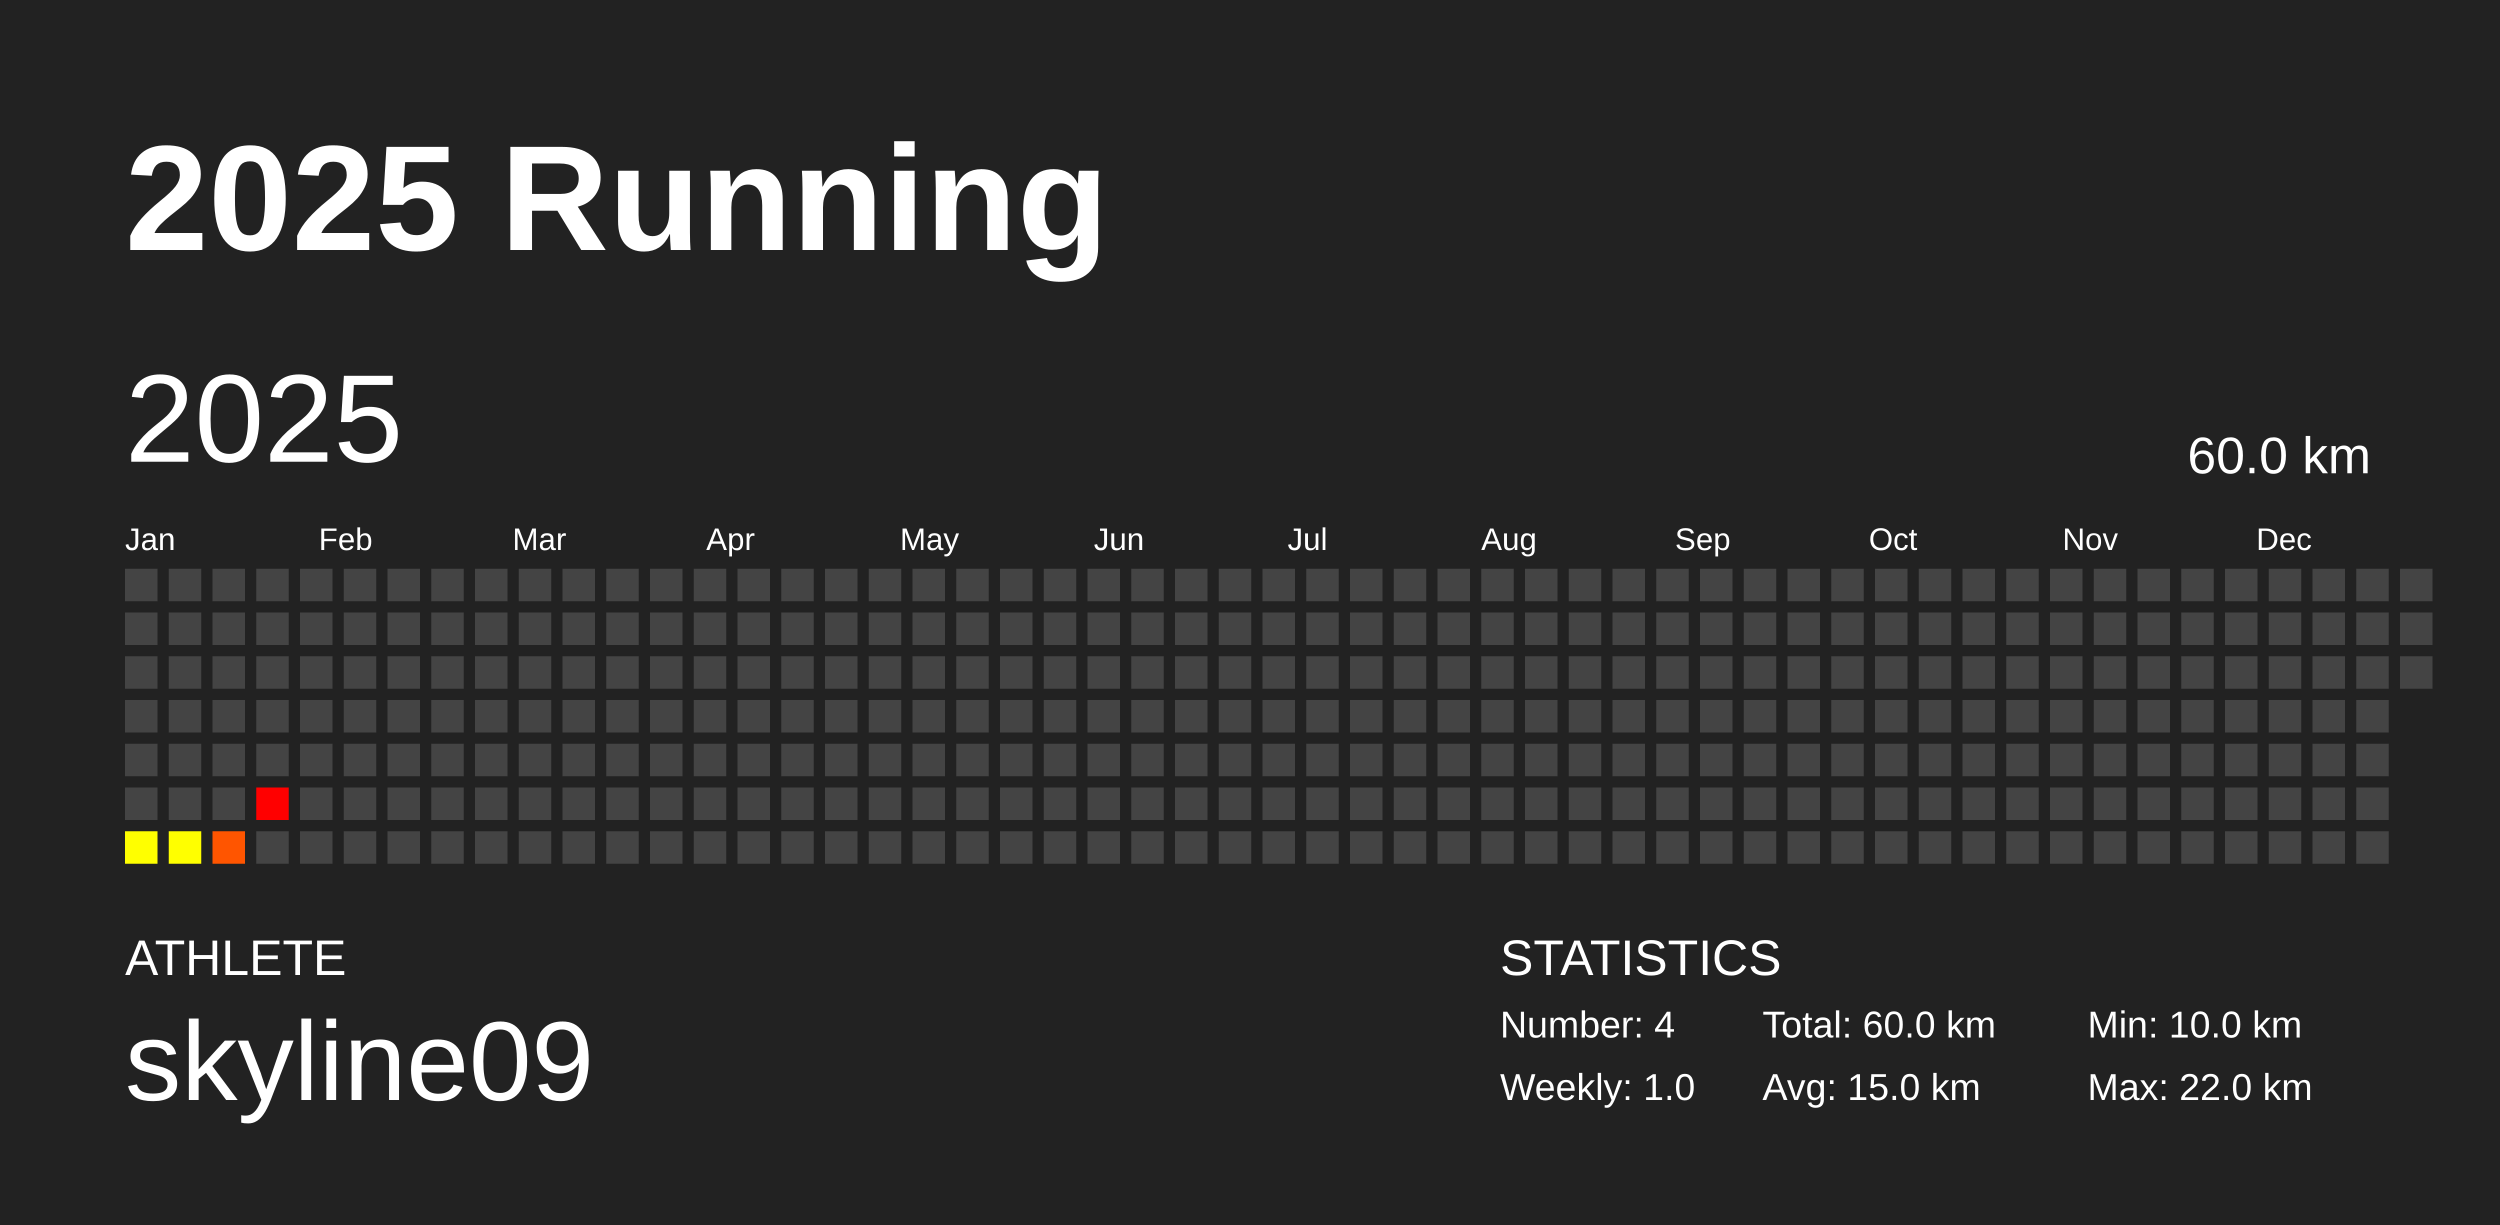
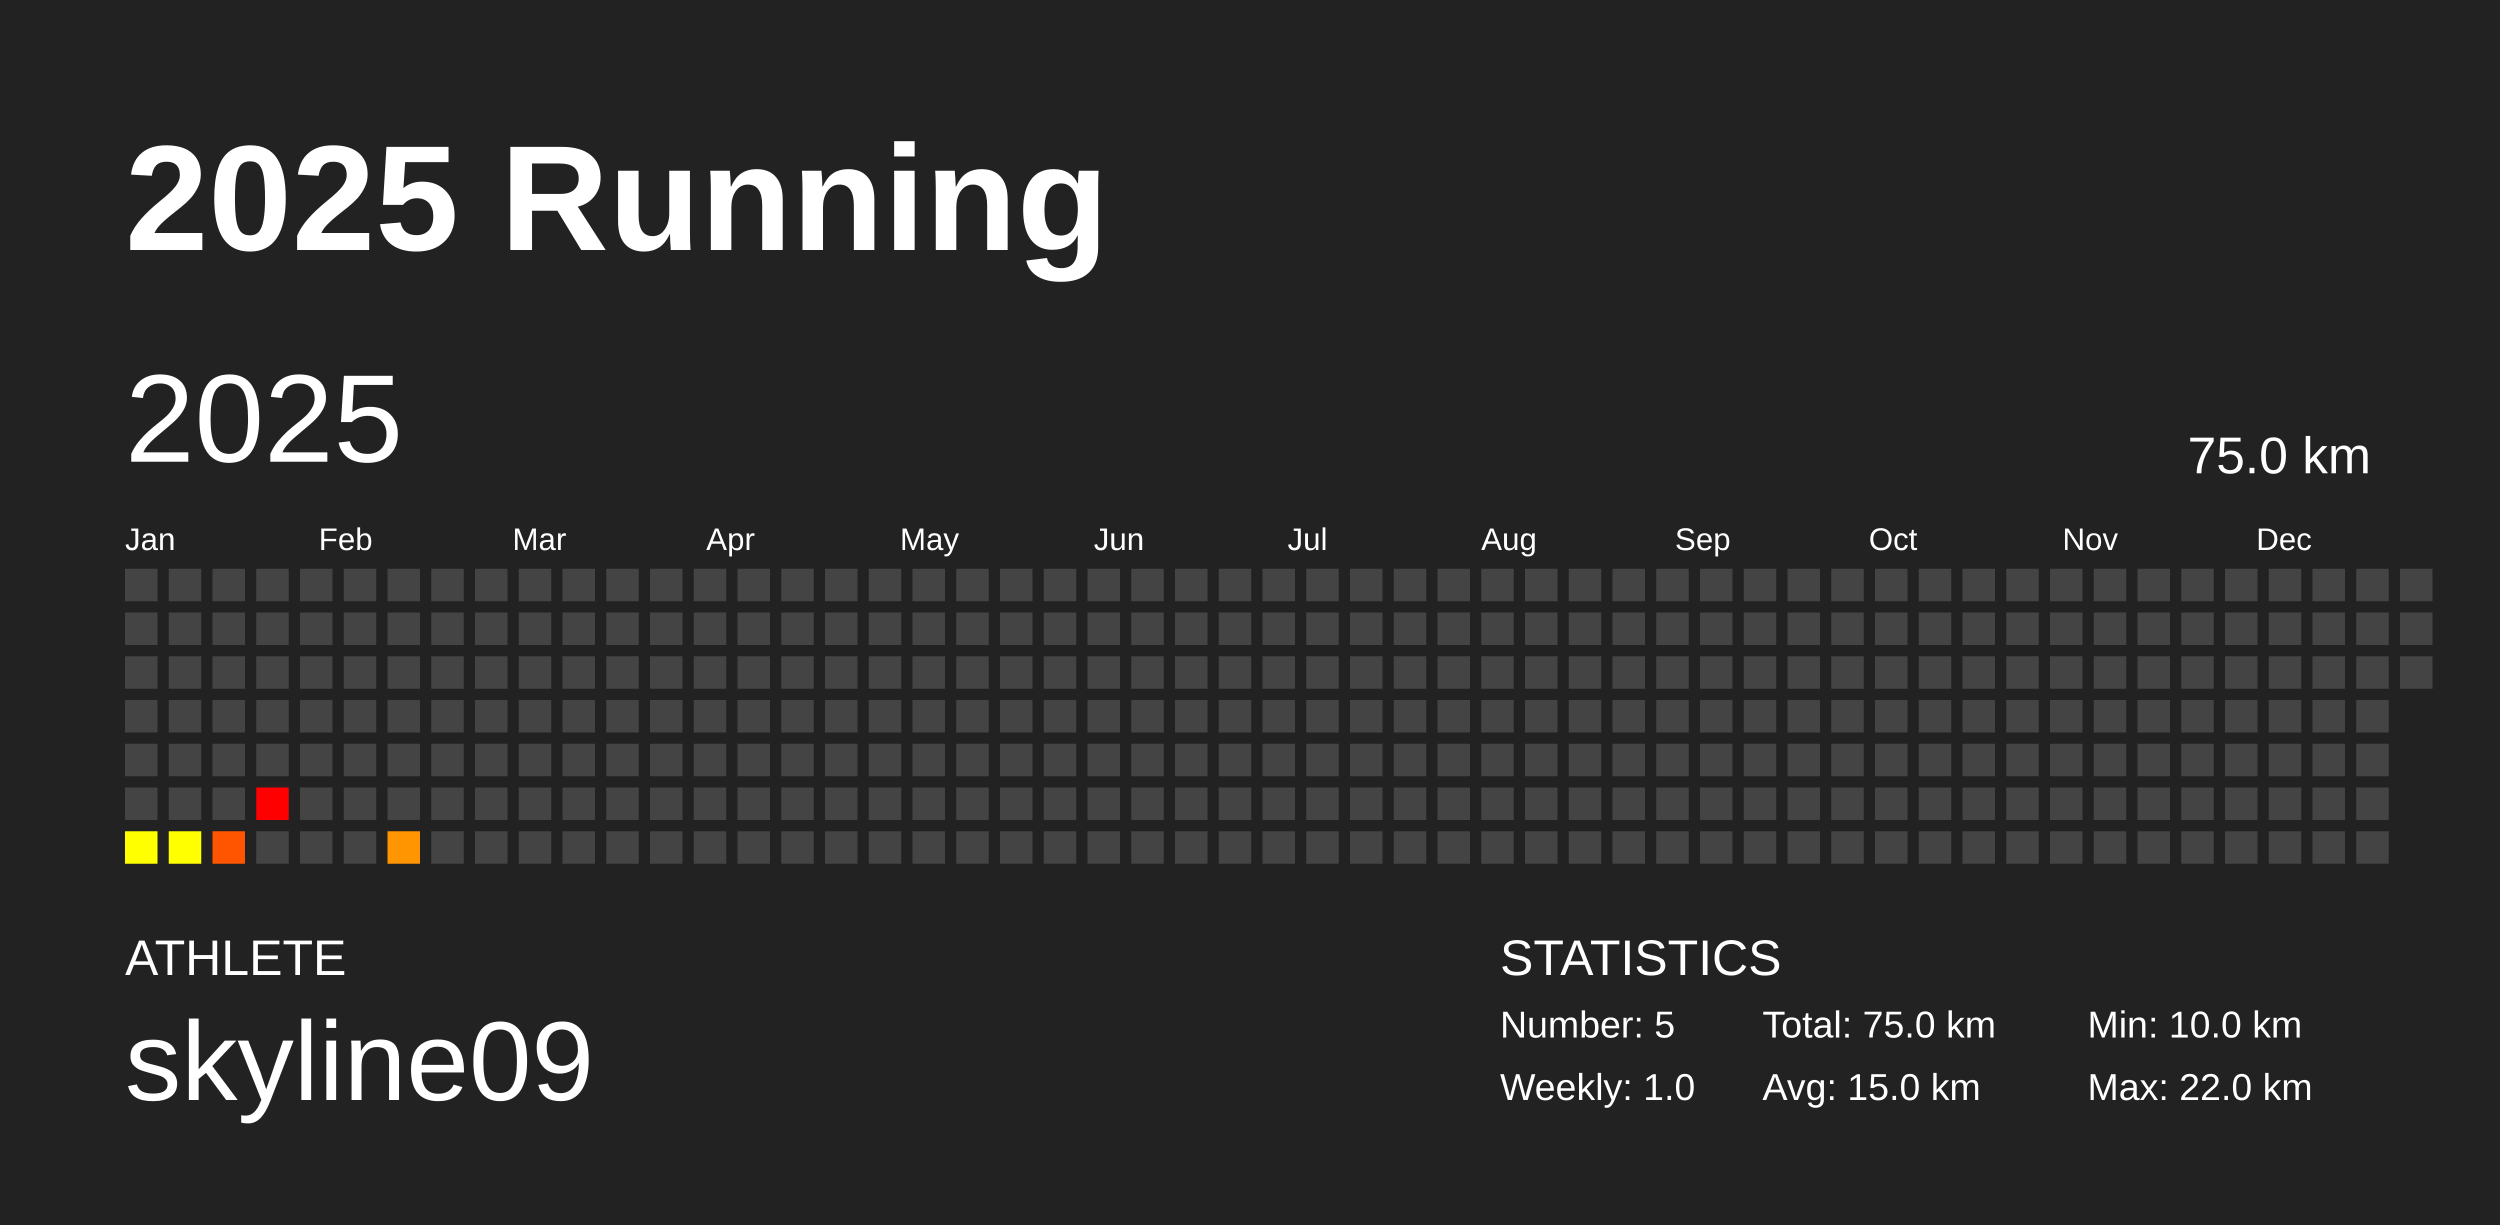
<svg xmlns="http://www.w3.org/2000/svg" baseProfile="full" height="98mm" version="1.1" viewBox="0,0,200,98" width="200mm">
  <defs />
  <rect fill="#222222" height="98" width="200" x="0" y="0" />
  <text fill="#FFFFFF" style="font-size:12px; font-family:Arial; font-weight:bold;" x="10" y="20">2025 Running</text>
  <text fill="#FFFFFF" style="font-size:4px; font-family:Arial" x="10" y="78">ATHLETE</text>
  <text fill="#FFFFFF" style="font-size:9px; font-family:Arial" x="10" y="88">skyline09</text>
  <text fill="#FFFFFF" style="font-size:4px; font-family:Arial" x="120" y="78">STATISTICS</text>
-   <text fill="#FFFFFF" style="font-size:3px; font-family:Arial" x="120" y="83">Number: 4</text>
+   <text fill="#FFFFFF" style="font-size:3px; font-family:Arial" x="120" y="83">Number: 5</text>
  <text fill="#FFFFFF" style="font-size:3px; font-family:Arial" x="120" y="88">Weekly: 1.0</text>
-   <text fill="#FFFFFF" style="font-size:3px; font-family:Arial" x="141" y="83">Total: 60.0 km</text>
+   <text fill="#FFFFFF" style="font-size:3px; font-family:Arial" x="141" y="83">Total: 75.0 km</text>
  <text fill="#FFFFFF" style="font-size:3px; font-family:Arial" x="141" y="88">Avg: 15.0 km</text>
  <text fill="#FFFFFF" style="font-size:3px; font-family:Arial" x="167" y="83">Min: 10.0 km</text>
  <text fill="#FFFFFF" style="font-size:3px; font-family:Arial" x="167" y="88">Max: 22.0 km</text>
  <text dominant-baseline="hanging" fill="#FFFFFF" style="font-size:10.0px; font-family:Arial;" x="10" y="30">2025</text>
-   <text dominant-baseline="hanging" fill="#FFFFFF" style="font-size:4.125px; font-family:Arial;" x="175" y="35">60.0 km</text>
+   <text dominant-baseline="hanging" fill="#FFFFFF" style="font-size:4.125px; font-family:Arial;" x="175" y="35">75.0 km</text>
  <text fill="#FFFFFF" style="font-size:2.5px; font-family:Arial" x="10.0" y="44">Jan</text>
  <text fill="#FFFFFF" style="font-size:2.5px; font-family:Arial" x="25.5" y="44">Feb</text>
  <text fill="#FFFFFF" style="font-size:2.5px; font-family:Arial" x="41.0" y="44">Mar</text>
  <text fill="#FFFFFF" style="font-size:2.5px; font-family:Arial" x="56.5" y="44">Apr</text>
  <text fill="#FFFFFF" style="font-size:2.5px; font-family:Arial" x="72.0" y="44">May</text>
  <text fill="#FFFFFF" style="font-size:2.5px; font-family:Arial" x="87.5" y="44">Jun</text>
  <text fill="#FFFFFF" style="font-size:2.5px; font-family:Arial" x="103.0" y="44">Jul</text>
  <text fill="#FFFFFF" style="font-size:2.5px; font-family:Arial" x="118.5" y="44">Aug</text>
  <text fill="#FFFFFF" style="font-size:2.5px; font-family:Arial" x="134.0" y="44">Sep</text>
  <text fill="#FFFFFF" style="font-size:2.5px; font-family:Arial" x="149.5" y="44">Oct</text>
  <text fill="#FFFFFF" style="font-size:2.5px; font-family:Arial" x="165.0" y="44">Nov</text>
  <text fill="#FFFFFF" style="font-size:2.5px; font-family:Arial" x="180.5" y="44">Dec</text>
  <rect fill="#444444" height="2.6" width="2.6" x="10.0" y="45.5" />
  <rect fill="#444444" height="2.6" width="2.6" x="10.0" y="49.0" />
  <rect fill="#444444" height="2.6" width="2.6" x="10.0" y="52.5" />
  <rect fill="#444444" height="2.6" width="2.6" x="10.0" y="56.0" />
  <rect fill="#444444" height="2.6" width="2.6" x="10.0" y="59.5" />
  <rect fill="#444444" height="2.6" width="2.6" x="10.0" y="63.0" />
  <rect fill="#ffff00" height="2.6" width="2.6" x="10.0" y="66.5" />
  <rect fill="#444444" height="2.6" width="2.6" x="13.5" y="45.5" />
  <rect fill="#444444" height="2.6" width="2.6" x="13.5" y="49.0" />
  <rect fill="#444444" height="2.6" width="2.6" x="13.5" y="52.5" />
  <rect fill="#444444" height="2.6" width="2.6" x="13.5" y="56.0" />
  <rect fill="#444444" height="2.6" width="2.6" x="13.5" y="59.5" />
  <rect fill="#444444" height="2.6" width="2.6" x="13.5" y="63.0" />
  <rect fill="#ffff00" height="2.6" width="2.6" x="13.5" y="66.5" />
  <rect fill="#444444" height="2.6" width="2.6" x="17.0" y="45.5" />
  <rect fill="#444444" height="2.6" width="2.6" x="17.0" y="49.0" />
  <rect fill="#444444" height="2.6" width="2.6" x="17.0" y="52.5" />
  <rect fill="#444444" height="2.6" width="2.6" x="17.0" y="56.0" />
  <rect fill="#444444" height="2.6" width="2.6" x="17.0" y="59.5" />
  <rect fill="#444444" height="2.6" width="2.6" x="17.0" y="63.0" />
  <rect fill="#ff5500" height="2.6" width="2.6" x="17.0" y="66.5" />
  <rect fill="#444444" height="2.6" width="2.6" x="20.5" y="45.5" />
  <rect fill="#444444" height="2.6" width="2.6" x="20.5" y="49.0" />
  <rect fill="#444444" height="2.6" width="2.6" x="20.5" y="52.5" />
  <rect fill="#444444" height="2.6" width="2.6" x="20.5" y="56.0" />
  <rect fill="#444444" height="2.6" width="2.6" x="20.5" y="59.5" />
  <rect fill="red" height="2.6" width="2.6" x="20.5" y="63.0" />
  <rect fill="#444444" height="2.6" width="2.6" x="20.5" y="66.5" />
  <rect fill="#444444" height="2.6" width="2.6" x="24.0" y="45.5" />
  <rect fill="#444444" height="2.6" width="2.6" x="24.0" y="49.0" />
  <rect fill="#444444" height="2.6" width="2.6" x="24.0" y="52.5" />
  <rect fill="#444444" height="2.6" width="2.6" x="24.0" y="56.0" />
  <rect fill="#444444" height="2.6" width="2.6" x="24.0" y="59.5" />
  <rect fill="#444444" height="2.6" width="2.6" x="24.0" y="63.0" />
  <rect fill="#444444" height="2.6" width="2.6" x="24.0" y="66.5" />
  <rect fill="#444444" height="2.6" width="2.6" x="27.5" y="45.5" />
  <rect fill="#444444" height="2.6" width="2.6" x="27.5" y="49.0" />
  <rect fill="#444444" height="2.6" width="2.6" x="27.5" y="52.5" />
  <rect fill="#444444" height="2.6" width="2.6" x="27.5" y="56.0" />
  <rect fill="#444444" height="2.6" width="2.6" x="27.5" y="59.5" />
  <rect fill="#444444" height="2.6" width="2.6" x="27.5" y="63.0" />
  <rect fill="#444444" height="2.6" width="2.6" x="27.5" y="66.5" />
  <rect fill="#444444" height="2.6" width="2.6" x="31.0" y="45.5" />
  <rect fill="#444444" height="2.6" width="2.6" x="31.0" y="49.0" />
  <rect fill="#444444" height="2.6" width="2.6" x="31.0" y="52.5" />
  <rect fill="#444444" height="2.6" width="2.6" x="31.0" y="56.0" />
  <rect fill="#444444" height="2.6" width="2.6" x="31.0" y="59.5" />
  <rect fill="#444444" height="2.6" width="2.6" x="31.0" y="63.0" />
-   <rect fill="#444444" height="2.6" width="2.6" x="31.0" y="66.5" />
+   <rect fill="#ff9500" height="2.6" width="2.6" x="31.0" y="66.5" />
  <rect fill="#444444" height="2.6" width="2.6" x="34.5" y="45.5" />
  <rect fill="#444444" height="2.6" width="2.6" x="34.5" y="49.0" />
  <rect fill="#444444" height="2.6" width="2.6" x="34.5" y="52.5" />
  <rect fill="#444444" height="2.6" width="2.6" x="34.5" y="56.0" />
  <rect fill="#444444" height="2.6" width="2.6" x="34.5" y="59.5" />
  <rect fill="#444444" height="2.6" width="2.6" x="34.5" y="63.0" />
  <rect fill="#444444" height="2.6" width="2.6" x="34.5" y="66.5" />
  <rect fill="#444444" height="2.6" width="2.6" x="38.0" y="45.5" />
  <rect fill="#444444" height="2.6" width="2.6" x="38.0" y="49.0" />
  <rect fill="#444444" height="2.6" width="2.6" x="38.0" y="52.5" />
  <rect fill="#444444" height="2.6" width="2.6" x="38.0" y="56.0" />
  <rect fill="#444444" height="2.6" width="2.6" x="38.0" y="59.5" />
  <rect fill="#444444" height="2.6" width="2.6" x="38.0" y="63.0" />
  <rect fill="#444444" height="2.6" width="2.6" x="38.0" y="66.5" />
  <rect fill="#444444" height="2.6" width="2.6" x="41.5" y="45.5" />
  <rect fill="#444444" height="2.6" width="2.6" x="41.5" y="49.0" />
  <rect fill="#444444" height="2.6" width="2.6" x="41.5" y="52.5" />
  <rect fill="#444444" height="2.6" width="2.6" x="41.5" y="56.0" />
  <rect fill="#444444" height="2.6" width="2.6" x="41.5" y="59.5" />
  <rect fill="#444444" height="2.6" width="2.6" x="41.5" y="63.0" />
  <rect fill="#444444" height="2.6" width="2.6" x="41.5" y="66.5" />
  <rect fill="#444444" height="2.6" width="2.6" x="45.0" y="45.5" />
  <rect fill="#444444" height="2.6" width="2.6" x="45.0" y="49.0" />
  <rect fill="#444444" height="2.6" width="2.6" x="45.0" y="52.5" />
  <rect fill="#444444" height="2.6" width="2.6" x="45.0" y="56.0" />
  <rect fill="#444444" height="2.6" width="2.6" x="45.0" y="59.5" />
  <rect fill="#444444" height="2.6" width="2.6" x="45.0" y="63.0" />
  <rect fill="#444444" height="2.6" width="2.6" x="45.0" y="66.5" />
  <rect fill="#444444" height="2.6" width="2.6" x="48.5" y="45.5" />
  <rect fill="#444444" height="2.6" width="2.6" x="48.5" y="49.0" />
  <rect fill="#444444" height="2.6" width="2.6" x="48.5" y="52.5" />
  <rect fill="#444444" height="2.6" width="2.6" x="48.5" y="56.0" />
  <rect fill="#444444" height="2.6" width="2.6" x="48.5" y="59.5" />
  <rect fill="#444444" height="2.6" width="2.6" x="48.5" y="63.0" />
  <rect fill="#444444" height="2.6" width="2.6" x="48.5" y="66.5" />
  <rect fill="#444444" height="2.6" width="2.6" x="52.0" y="45.5" />
  <rect fill="#444444" height="2.6" width="2.6" x="52.0" y="49.0" />
  <rect fill="#444444" height="2.6" width="2.6" x="52.0" y="52.5" />
  <rect fill="#444444" height="2.6" width="2.6" x="52.0" y="56.0" />
  <rect fill="#444444" height="2.6" width="2.6" x="52.0" y="59.5" />
  <rect fill="#444444" height="2.6" width="2.6" x="52.0" y="63.0" />
  <rect fill="#444444" height="2.6" width="2.6" x="52.0" y="66.5" />
  <rect fill="#444444" height="2.6" width="2.6" x="55.5" y="45.5" />
  <rect fill="#444444" height="2.6" width="2.6" x="55.5" y="49.0" />
  <rect fill="#444444" height="2.6" width="2.6" x="55.5" y="52.5" />
  <rect fill="#444444" height="2.6" width="2.6" x="55.5" y="56.0" />
  <rect fill="#444444" height="2.6" width="2.6" x="55.5" y="59.5" />
  <rect fill="#444444" height="2.6" width="2.6" x="55.5" y="63.0" />
  <rect fill="#444444" height="2.6" width="2.6" x="55.5" y="66.5" />
  <rect fill="#444444" height="2.6" width="2.6" x="59.0" y="45.5" />
  <rect fill="#444444" height="2.6" width="2.6" x="59.0" y="49.0" />
  <rect fill="#444444" height="2.6" width="2.6" x="59.0" y="52.5" />
  <rect fill="#444444" height="2.6" width="2.6" x="59.0" y="56.0" />
  <rect fill="#444444" height="2.6" width="2.6" x="59.0" y="59.5" />
  <rect fill="#444444" height="2.6" width="2.6" x="59.0" y="63.0" />
  <rect fill="#444444" height="2.6" width="2.6" x="59.0" y="66.5" />
  <rect fill="#444444" height="2.6" width="2.6" x="62.5" y="45.5" />
  <rect fill="#444444" height="2.6" width="2.6" x="62.5" y="49.0" />
  <rect fill="#444444" height="2.6" width="2.6" x="62.5" y="52.5" />
  <rect fill="#444444" height="2.6" width="2.6" x="62.5" y="56.0" />
  <rect fill="#444444" height="2.6" width="2.6" x="62.5" y="59.5" />
  <rect fill="#444444" height="2.6" width="2.6" x="62.5" y="63.0" />
  <rect fill="#444444" height="2.6" width="2.6" x="62.5" y="66.5" />
  <rect fill="#444444" height="2.6" width="2.6" x="66.0" y="45.5" />
  <rect fill="#444444" height="2.6" width="2.6" x="66.0" y="49.0" />
  <rect fill="#444444" height="2.6" width="2.6" x="66.0" y="52.5" />
  <rect fill="#444444" height="2.6" width="2.6" x="66.0" y="56.0" />
  <rect fill="#444444" height="2.6" width="2.6" x="66.0" y="59.5" />
  <rect fill="#444444" height="2.6" width="2.6" x="66.0" y="63.0" />
  <rect fill="#444444" height="2.6" width="2.6" x="66.0" y="66.5" />
  <rect fill="#444444" height="2.6" width="2.6" x="69.5" y="45.5" />
  <rect fill="#444444" height="2.6" width="2.6" x="69.5" y="49.0" />
  <rect fill="#444444" height="2.6" width="2.6" x="69.5" y="52.5" />
  <rect fill="#444444" height="2.6" width="2.6" x="69.5" y="56.0" />
  <rect fill="#444444" height="2.6" width="2.6" x="69.5" y="59.5" />
  <rect fill="#444444" height="2.6" width="2.6" x="69.5" y="63.0" />
  <rect fill="#444444" height="2.6" width="2.6" x="69.5" y="66.5" />
  <rect fill="#444444" height="2.6" width="2.6" x="73.0" y="45.5" />
  <rect fill="#444444" height="2.6" width="2.6" x="73.0" y="49.0" />
  <rect fill="#444444" height="2.6" width="2.6" x="73.0" y="52.5" />
  <rect fill="#444444" height="2.6" width="2.6" x="73.0" y="56.0" />
  <rect fill="#444444" height="2.6" width="2.6" x="73.0" y="59.5" />
  <rect fill="#444444" height="2.6" width="2.6" x="73.0" y="63.0" />
  <rect fill="#444444" height="2.6" width="2.6" x="73.0" y="66.5" />
  <rect fill="#444444" height="2.6" width="2.6" x="76.5" y="45.5" />
  <rect fill="#444444" height="2.6" width="2.6" x="76.5" y="49.0" />
  <rect fill="#444444" height="2.6" width="2.6" x="76.5" y="52.5" />
  <rect fill="#444444" height="2.6" width="2.6" x="76.5" y="56.0" />
  <rect fill="#444444" height="2.6" width="2.6" x="76.5" y="59.5" />
  <rect fill="#444444" height="2.6" width="2.6" x="76.5" y="63.0" />
  <rect fill="#444444" height="2.6" width="2.6" x="76.5" y="66.5" />
  <rect fill="#444444" height="2.6" width="2.6" x="80.0" y="45.5" />
  <rect fill="#444444" height="2.6" width="2.6" x="80.0" y="49.0" />
  <rect fill="#444444" height="2.6" width="2.6" x="80.0" y="52.5" />
  <rect fill="#444444" height="2.6" width="2.6" x="80.0" y="56.0" />
  <rect fill="#444444" height="2.6" width="2.6" x="80.0" y="59.5" />
  <rect fill="#444444" height="2.6" width="2.6" x="80.0" y="63.0" />
  <rect fill="#444444" height="2.6" width="2.6" x="80.0" y="66.5" />
  <rect fill="#444444" height="2.6" width="2.6" x="83.5" y="45.5" />
  <rect fill="#444444" height="2.6" width="2.6" x="83.5" y="49.0" />
  <rect fill="#444444" height="2.6" width="2.6" x="83.5" y="52.5" />
  <rect fill="#444444" height="2.6" width="2.6" x="83.5" y="56.0" />
  <rect fill="#444444" height="2.6" width="2.6" x="83.5" y="59.5" />
  <rect fill="#444444" height="2.6" width="2.6" x="83.5" y="63.0" />
  <rect fill="#444444" height="2.6" width="2.6" x="83.5" y="66.5" />
  <rect fill="#444444" height="2.6" width="2.6" x="87.0" y="45.5" />
  <rect fill="#444444" height="2.6" width="2.6" x="87.0" y="49.0" />
  <rect fill="#444444" height="2.6" width="2.6" x="87.0" y="52.5" />
  <rect fill="#444444" height="2.6" width="2.6" x="87.0" y="56.0" />
  <rect fill="#444444" height="2.6" width="2.6" x="87.0" y="59.5" />
  <rect fill="#444444" height="2.6" width="2.6" x="87.0" y="63.0" />
  <rect fill="#444444" height="2.6" width="2.6" x="87.0" y="66.5" />
  <rect fill="#444444" height="2.6" width="2.6" x="90.5" y="45.5" />
  <rect fill="#444444" height="2.6" width="2.6" x="90.5" y="49.0" />
  <rect fill="#444444" height="2.6" width="2.6" x="90.5" y="52.5" />
  <rect fill="#444444" height="2.6" width="2.6" x="90.5" y="56.0" />
  <rect fill="#444444" height="2.6" width="2.6" x="90.5" y="59.5" />
  <rect fill="#444444" height="2.6" width="2.6" x="90.5" y="63.0" />
  <rect fill="#444444" height="2.6" width="2.6" x="90.5" y="66.5" />
  <rect fill="#444444" height="2.6" width="2.6" x="94.0" y="45.5" />
  <rect fill="#444444" height="2.6" width="2.6" x="94.0" y="49.0" />
  <rect fill="#444444" height="2.6" width="2.6" x="94.0" y="52.5" />
  <rect fill="#444444" height="2.6" width="2.6" x="94.0" y="56.0" />
  <rect fill="#444444" height="2.6" width="2.6" x="94.0" y="59.5" />
  <rect fill="#444444" height="2.6" width="2.6" x="94.0" y="63.0" />
  <rect fill="#444444" height="2.6" width="2.6" x="94.0" y="66.5" />
  <rect fill="#444444" height="2.6" width="2.6" x="97.5" y="45.5" />
  <rect fill="#444444" height="2.6" width="2.6" x="97.5" y="49.0" />
  <rect fill="#444444" height="2.6" width="2.6" x="97.5" y="52.5" />
  <rect fill="#444444" height="2.6" width="2.6" x="97.5" y="56.0" />
  <rect fill="#444444" height="2.6" width="2.6" x="97.5" y="59.5" />
  <rect fill="#444444" height="2.6" width="2.6" x="97.5" y="63.0" />
  <rect fill="#444444" height="2.6" width="2.6" x="97.5" y="66.5" />
  <rect fill="#444444" height="2.6" width="2.6" x="101.0" y="45.5" />
  <rect fill="#444444" height="2.6" width="2.6" x="101.0" y="49.0" />
  <rect fill="#444444" height="2.6" width="2.6" x="101.0" y="52.5" />
  <rect fill="#444444" height="2.6" width="2.6" x="101.0" y="56.0" />
  <rect fill="#444444" height="2.6" width="2.6" x="101.0" y="59.5" />
  <rect fill="#444444" height="2.6" width="2.6" x="101.0" y="63.0" />
  <rect fill="#444444" height="2.6" width="2.6" x="101.0" y="66.5" />
  <rect fill="#444444" height="2.6" width="2.6" x="104.5" y="45.5" />
  <rect fill="#444444" height="2.6" width="2.6" x="104.5" y="49.0" />
  <rect fill="#444444" height="2.6" width="2.6" x="104.5" y="52.5" />
  <rect fill="#444444" height="2.6" width="2.6" x="104.5" y="56.0" />
  <rect fill="#444444" height="2.6" width="2.6" x="104.5" y="59.5" />
  <rect fill="#444444" height="2.6" width="2.6" x="104.5" y="63.0" />
  <rect fill="#444444" height="2.6" width="2.6" x="104.5" y="66.5" />
  <rect fill="#444444" height="2.6" width="2.6" x="108.0" y="45.5" />
  <rect fill="#444444" height="2.6" width="2.6" x="108.0" y="49.0" />
  <rect fill="#444444" height="2.6" width="2.6" x="108.0" y="52.5" />
  <rect fill="#444444" height="2.6" width="2.6" x="108.0" y="56.0" />
  <rect fill="#444444" height="2.6" width="2.6" x="108.0" y="59.5" />
  <rect fill="#444444" height="2.6" width="2.6" x="108.0" y="63.0" />
  <rect fill="#444444" height="2.6" width="2.6" x="108.0" y="66.5" />
  <rect fill="#444444" height="2.6" width="2.6" x="111.5" y="45.5" />
  <rect fill="#444444" height="2.6" width="2.6" x="111.5" y="49.0" />
  <rect fill="#444444" height="2.6" width="2.6" x="111.5" y="52.5" />
  <rect fill="#444444" height="2.6" width="2.6" x="111.5" y="56.0" />
  <rect fill="#444444" height="2.6" width="2.6" x="111.5" y="59.5" />
  <rect fill="#444444" height="2.6" width="2.6" x="111.5" y="63.0" />
  <rect fill="#444444" height="2.6" width="2.6" x="111.5" y="66.5" />
  <rect fill="#444444" height="2.6" width="2.6" x="115.0" y="45.5" />
  <rect fill="#444444" height="2.6" width="2.6" x="115.0" y="49.0" />
  <rect fill="#444444" height="2.6" width="2.6" x="115.0" y="52.5" />
  <rect fill="#444444" height="2.6" width="2.6" x="115.0" y="56.0" />
  <rect fill="#444444" height="2.6" width="2.6" x="115.0" y="59.5" />
  <rect fill="#444444" height="2.6" width="2.6" x="115.0" y="63.0" />
  <rect fill="#444444" height="2.6" width="2.6" x="115.0" y="66.5" />
  <rect fill="#444444" height="2.6" width="2.6" x="118.5" y="45.5" />
  <rect fill="#444444" height="2.6" width="2.6" x="118.5" y="49.0" />
  <rect fill="#444444" height="2.6" width="2.6" x="118.5" y="52.5" />
  <rect fill="#444444" height="2.6" width="2.6" x="118.5" y="56.0" />
  <rect fill="#444444" height="2.6" width="2.6" x="118.5" y="59.5" />
  <rect fill="#444444" height="2.6" width="2.6" x="118.5" y="63.0" />
  <rect fill="#444444" height="2.6" width="2.6" x="118.5" y="66.5" />
  <rect fill="#444444" height="2.6" width="2.6" x="122.0" y="45.5" />
  <rect fill="#444444" height="2.6" width="2.6" x="122.0" y="49.0" />
  <rect fill="#444444" height="2.6" width="2.6" x="122.0" y="52.5" />
  <rect fill="#444444" height="2.6" width="2.6" x="122.0" y="56.0" />
  <rect fill="#444444" height="2.6" width="2.6" x="122.0" y="59.5" />
  <rect fill="#444444" height="2.6" width="2.6" x="122.0" y="63.0" />
  <rect fill="#444444" height="2.6" width="2.6" x="122.0" y="66.5" />
  <rect fill="#444444" height="2.6" width="2.6" x="125.5" y="45.5" />
  <rect fill="#444444" height="2.6" width="2.6" x="125.5" y="49.0" />
  <rect fill="#444444" height="2.6" width="2.6" x="125.5" y="52.5" />
  <rect fill="#444444" height="2.6" width="2.6" x="125.5" y="56.0" />
  <rect fill="#444444" height="2.6" width="2.6" x="125.5" y="59.5" />
  <rect fill="#444444" height="2.6" width="2.6" x="125.5" y="63.0" />
  <rect fill="#444444" height="2.6" width="2.6" x="125.5" y="66.5" />
  <rect fill="#444444" height="2.6" width="2.6" x="129.0" y="45.5" />
  <rect fill="#444444" height="2.6" width="2.6" x="129.0" y="49.0" />
  <rect fill="#444444" height="2.6" width="2.6" x="129.0" y="52.5" />
  <rect fill="#444444" height="2.6" width="2.6" x="129.0" y="56.0" />
  <rect fill="#444444" height="2.6" width="2.6" x="129.0" y="59.5" />
  <rect fill="#444444" height="2.6" width="2.6" x="129.0" y="63.0" />
  <rect fill="#444444" height="2.6" width="2.6" x="129.0" y="66.5" />
  <rect fill="#444444" height="2.6" width="2.6" x="132.5" y="45.5" />
  <rect fill="#444444" height="2.6" width="2.6" x="132.5" y="49.0" />
  <rect fill="#444444" height="2.6" width="2.6" x="132.5" y="52.5" />
  <rect fill="#444444" height="2.6" width="2.6" x="132.5" y="56.0" />
  <rect fill="#444444" height="2.6" width="2.6" x="132.5" y="59.5" />
  <rect fill="#444444" height="2.6" width="2.6" x="132.5" y="63.0" />
  <rect fill="#444444" height="2.6" width="2.6" x="132.5" y="66.5" />
  <rect fill="#444444" height="2.6" width="2.6" x="136.0" y="45.5" />
  <rect fill="#444444" height="2.6" width="2.6" x="136.0" y="49.0" />
  <rect fill="#444444" height="2.6" width="2.6" x="136.0" y="52.5" />
  <rect fill="#444444" height="2.6" width="2.6" x="136.0" y="56.0" />
  <rect fill="#444444" height="2.6" width="2.6" x="136.0" y="59.5" />
  <rect fill="#444444" height="2.6" width="2.6" x="136.0" y="63.0" />
  <rect fill="#444444" height="2.6" width="2.6" x="136.0" y="66.5" />
  <rect fill="#444444" height="2.6" width="2.6" x="139.5" y="45.5" />
  <rect fill="#444444" height="2.6" width="2.6" x="139.5" y="49.0" />
  <rect fill="#444444" height="2.6" width="2.6" x="139.5" y="52.5" />
  <rect fill="#444444" height="2.6" width="2.6" x="139.5" y="56.0" />
  <rect fill="#444444" height="2.6" width="2.6" x="139.5" y="59.5" />
  <rect fill="#444444" height="2.6" width="2.6" x="139.5" y="63.0" />
  <rect fill="#444444" height="2.6" width="2.6" x="139.5" y="66.5" />
  <rect fill="#444444" height="2.6" width="2.6" x="143.0" y="45.5" />
  <rect fill="#444444" height="2.6" width="2.6" x="143.0" y="49.0" />
  <rect fill="#444444" height="2.6" width="2.6" x="143.0" y="52.5" />
  <rect fill="#444444" height="2.6" width="2.6" x="143.0" y="56.0" />
  <rect fill="#444444" height="2.6" width="2.6" x="143.0" y="59.5" />
  <rect fill="#444444" height="2.6" width="2.6" x="143.0" y="63.0" />
  <rect fill="#444444" height="2.6" width="2.6" x="143.0" y="66.5" />
  <rect fill="#444444" height="2.6" width="2.6" x="146.5" y="45.5" />
  <rect fill="#444444" height="2.6" width="2.6" x="146.5" y="49.0" />
  <rect fill="#444444" height="2.6" width="2.6" x="146.5" y="52.5" />
  <rect fill="#444444" height="2.6" width="2.6" x="146.5" y="56.0" />
  <rect fill="#444444" height="2.6" width="2.6" x="146.5" y="59.5" />
  <rect fill="#444444" height="2.6" width="2.6" x="146.5" y="63.0" />
  <rect fill="#444444" height="2.6" width="2.6" x="146.5" y="66.5" />
  <rect fill="#444444" height="2.6" width="2.6" x="150.0" y="45.5" />
  <rect fill="#444444" height="2.6" width="2.6" x="150.0" y="49.0" />
  <rect fill="#444444" height="2.6" width="2.6" x="150.0" y="52.5" />
  <rect fill="#444444" height="2.6" width="2.6" x="150.0" y="56.0" />
  <rect fill="#444444" height="2.6" width="2.6" x="150.0" y="59.5" />
  <rect fill="#444444" height="2.6" width="2.6" x="150.0" y="63.0" />
  <rect fill="#444444" height="2.6" width="2.6" x="150.0" y="66.5" />
  <rect fill="#444444" height="2.6" width="2.6" x="153.5" y="45.5" />
  <rect fill="#444444" height="2.6" width="2.6" x="153.5" y="49.0" />
  <rect fill="#444444" height="2.6" width="2.6" x="153.5" y="52.5" />
  <rect fill="#444444" height="2.6" width="2.6" x="153.5" y="56.0" />
  <rect fill="#444444" height="2.6" width="2.6" x="153.5" y="59.5" />
  <rect fill="#444444" height="2.6" width="2.6" x="153.5" y="63.0" />
  <rect fill="#444444" height="2.6" width="2.6" x="153.5" y="66.5" />
  <rect fill="#444444" height="2.6" width="2.6" x="157.0" y="45.5" />
  <rect fill="#444444" height="2.6" width="2.6" x="157.0" y="49.0" />
  <rect fill="#444444" height="2.6" width="2.6" x="157.0" y="52.5" />
  <rect fill="#444444" height="2.6" width="2.6" x="157.0" y="56.0" />
  <rect fill="#444444" height="2.6" width="2.6" x="157.0" y="59.5" />
  <rect fill="#444444" height="2.6" width="2.6" x="157.0" y="63.0" />
  <rect fill="#444444" height="2.6" width="2.6" x="157.0" y="66.5" />
  <rect fill="#444444" height="2.6" width="2.6" x="160.5" y="45.5" />
  <rect fill="#444444" height="2.6" width="2.6" x="160.5" y="49.0" />
  <rect fill="#444444" height="2.6" width="2.6" x="160.5" y="52.5" />
  <rect fill="#444444" height="2.6" width="2.6" x="160.5" y="56.0" />
  <rect fill="#444444" height="2.6" width="2.6" x="160.5" y="59.5" />
  <rect fill="#444444" height="2.6" width="2.6" x="160.5" y="63.0" />
  <rect fill="#444444" height="2.6" width="2.6" x="160.5" y="66.5" />
  <rect fill="#444444" height="2.6" width="2.6" x="164.0" y="45.5" />
  <rect fill="#444444" height="2.6" width="2.6" x="164.0" y="49.0" />
  <rect fill="#444444" height="2.6" width="2.6" x="164.0" y="52.5" />
  <rect fill="#444444" height="2.6" width="2.6" x="164.0" y="56.0" />
  <rect fill="#444444" height="2.6" width="2.6" x="164.0" y="59.5" />
  <rect fill="#444444" height="2.6" width="2.6" x="164.0" y="63.0" />
  <rect fill="#444444" height="2.6" width="2.6" x="164.0" y="66.5" />
  <rect fill="#444444" height="2.6" width="2.6" x="167.5" y="45.5" />
  <rect fill="#444444" height="2.6" width="2.6" x="167.5" y="49.0" />
  <rect fill="#444444" height="2.6" width="2.6" x="167.5" y="52.5" />
  <rect fill="#444444" height="2.6" width="2.6" x="167.5" y="56.0" />
  <rect fill="#444444" height="2.6" width="2.6" x="167.5" y="59.5" />
  <rect fill="#444444" height="2.6" width="2.6" x="167.5" y="63.0" />
  <rect fill="#444444" height="2.6" width="2.6" x="167.5" y="66.5" />
  <rect fill="#444444" height="2.6" width="2.6" x="171.0" y="45.5" />
  <rect fill="#444444" height="2.6" width="2.6" x="171.0" y="49.0" />
  <rect fill="#444444" height="2.6" width="2.6" x="171.0" y="52.5" />
  <rect fill="#444444" height="2.6" width="2.6" x="171.0" y="56.0" />
  <rect fill="#444444" height="2.6" width="2.6" x="171.0" y="59.5" />
  <rect fill="#444444" height="2.6" width="2.6" x="171.0" y="63.0" />
  <rect fill="#444444" height="2.6" width="2.6" x="171.0" y="66.5" />
  <rect fill="#444444" height="2.6" width="2.6" x="174.5" y="45.5" />
  <rect fill="#444444" height="2.6" width="2.6" x="174.5" y="49.0" />
  <rect fill="#444444" height="2.6" width="2.6" x="174.5" y="52.5" />
  <rect fill="#444444" height="2.6" width="2.6" x="174.5" y="56.0" />
  <rect fill="#444444" height="2.6" width="2.6" x="174.5" y="59.5" />
  <rect fill="#444444" height="2.6" width="2.6" x="174.5" y="63.0" />
  <rect fill="#444444" height="2.6" width="2.6" x="174.5" y="66.5" />
  <rect fill="#444444" height="2.6" width="2.6" x="178.0" y="45.5" />
  <rect fill="#444444" height="2.6" width="2.6" x="178.0" y="49.0" />
  <rect fill="#444444" height="2.6" width="2.6" x="178.0" y="52.5" />
  <rect fill="#444444" height="2.6" width="2.6" x="178.0" y="56.0" />
  <rect fill="#444444" height="2.6" width="2.6" x="178.0" y="59.5" />
  <rect fill="#444444" height="2.6" width="2.6" x="178.0" y="63.0" />
  <rect fill="#444444" height="2.6" width="2.6" x="178.0" y="66.5" />
  <rect fill="#444444" height="2.6" width="2.6" x="181.5" y="45.5" />
  <rect fill="#444444" height="2.6" width="2.6" x="181.5" y="49.0" />
  <rect fill="#444444" height="2.6" width="2.6" x="181.5" y="52.5" />
  <rect fill="#444444" height="2.6" width="2.6" x="181.5" y="56.0" />
  <rect fill="#444444" height="2.6" width="2.6" x="181.5" y="59.5" />
  <rect fill="#444444" height="2.6" width="2.6" x="181.5" y="63.0" />
  <rect fill="#444444" height="2.6" width="2.6" x="181.5" y="66.5" />
  <rect fill="#444444" height="2.6" width="2.6" x="185.0" y="45.5" />
  <rect fill="#444444" height="2.6" width="2.6" x="185.0" y="49.0" />
  <rect fill="#444444" height="2.6" width="2.6" x="185.0" y="52.5" />
  <rect fill="#444444" height="2.6" width="2.6" x="185.0" y="56.0" />
  <rect fill="#444444" height="2.6" width="2.6" x="185.0" y="59.5" />
  <rect fill="#444444" height="2.6" width="2.6" x="185.0" y="63.0" />
  <rect fill="#444444" height="2.6" width="2.6" x="185.0" y="66.5" />
  <rect fill="#444444" height="2.6" width="2.6" x="188.5" y="45.5" />
  <rect fill="#444444" height="2.6" width="2.6" x="188.5" y="49.0" />
  <rect fill="#444444" height="2.6" width="2.6" x="188.5" y="52.5" />
  <rect fill="#444444" height="2.6" width="2.6" x="188.5" y="56.0" />
  <rect fill="#444444" height="2.6" width="2.6" x="188.5" y="59.5" />
  <rect fill="#444444" height="2.6" width="2.6" x="188.5" y="63.0" />
  <rect fill="#444444" height="2.6" width="2.6" x="188.5" y="66.5" />
  <rect fill="#444444" height="2.6" width="2.6" x="192.0" y="45.5" />
  <rect fill="#444444" height="2.6" width="2.6" x="192.0" y="49.0" />
  <rect fill="#444444" height="2.6" width="2.6" x="192.0" y="52.5" />
</svg>
